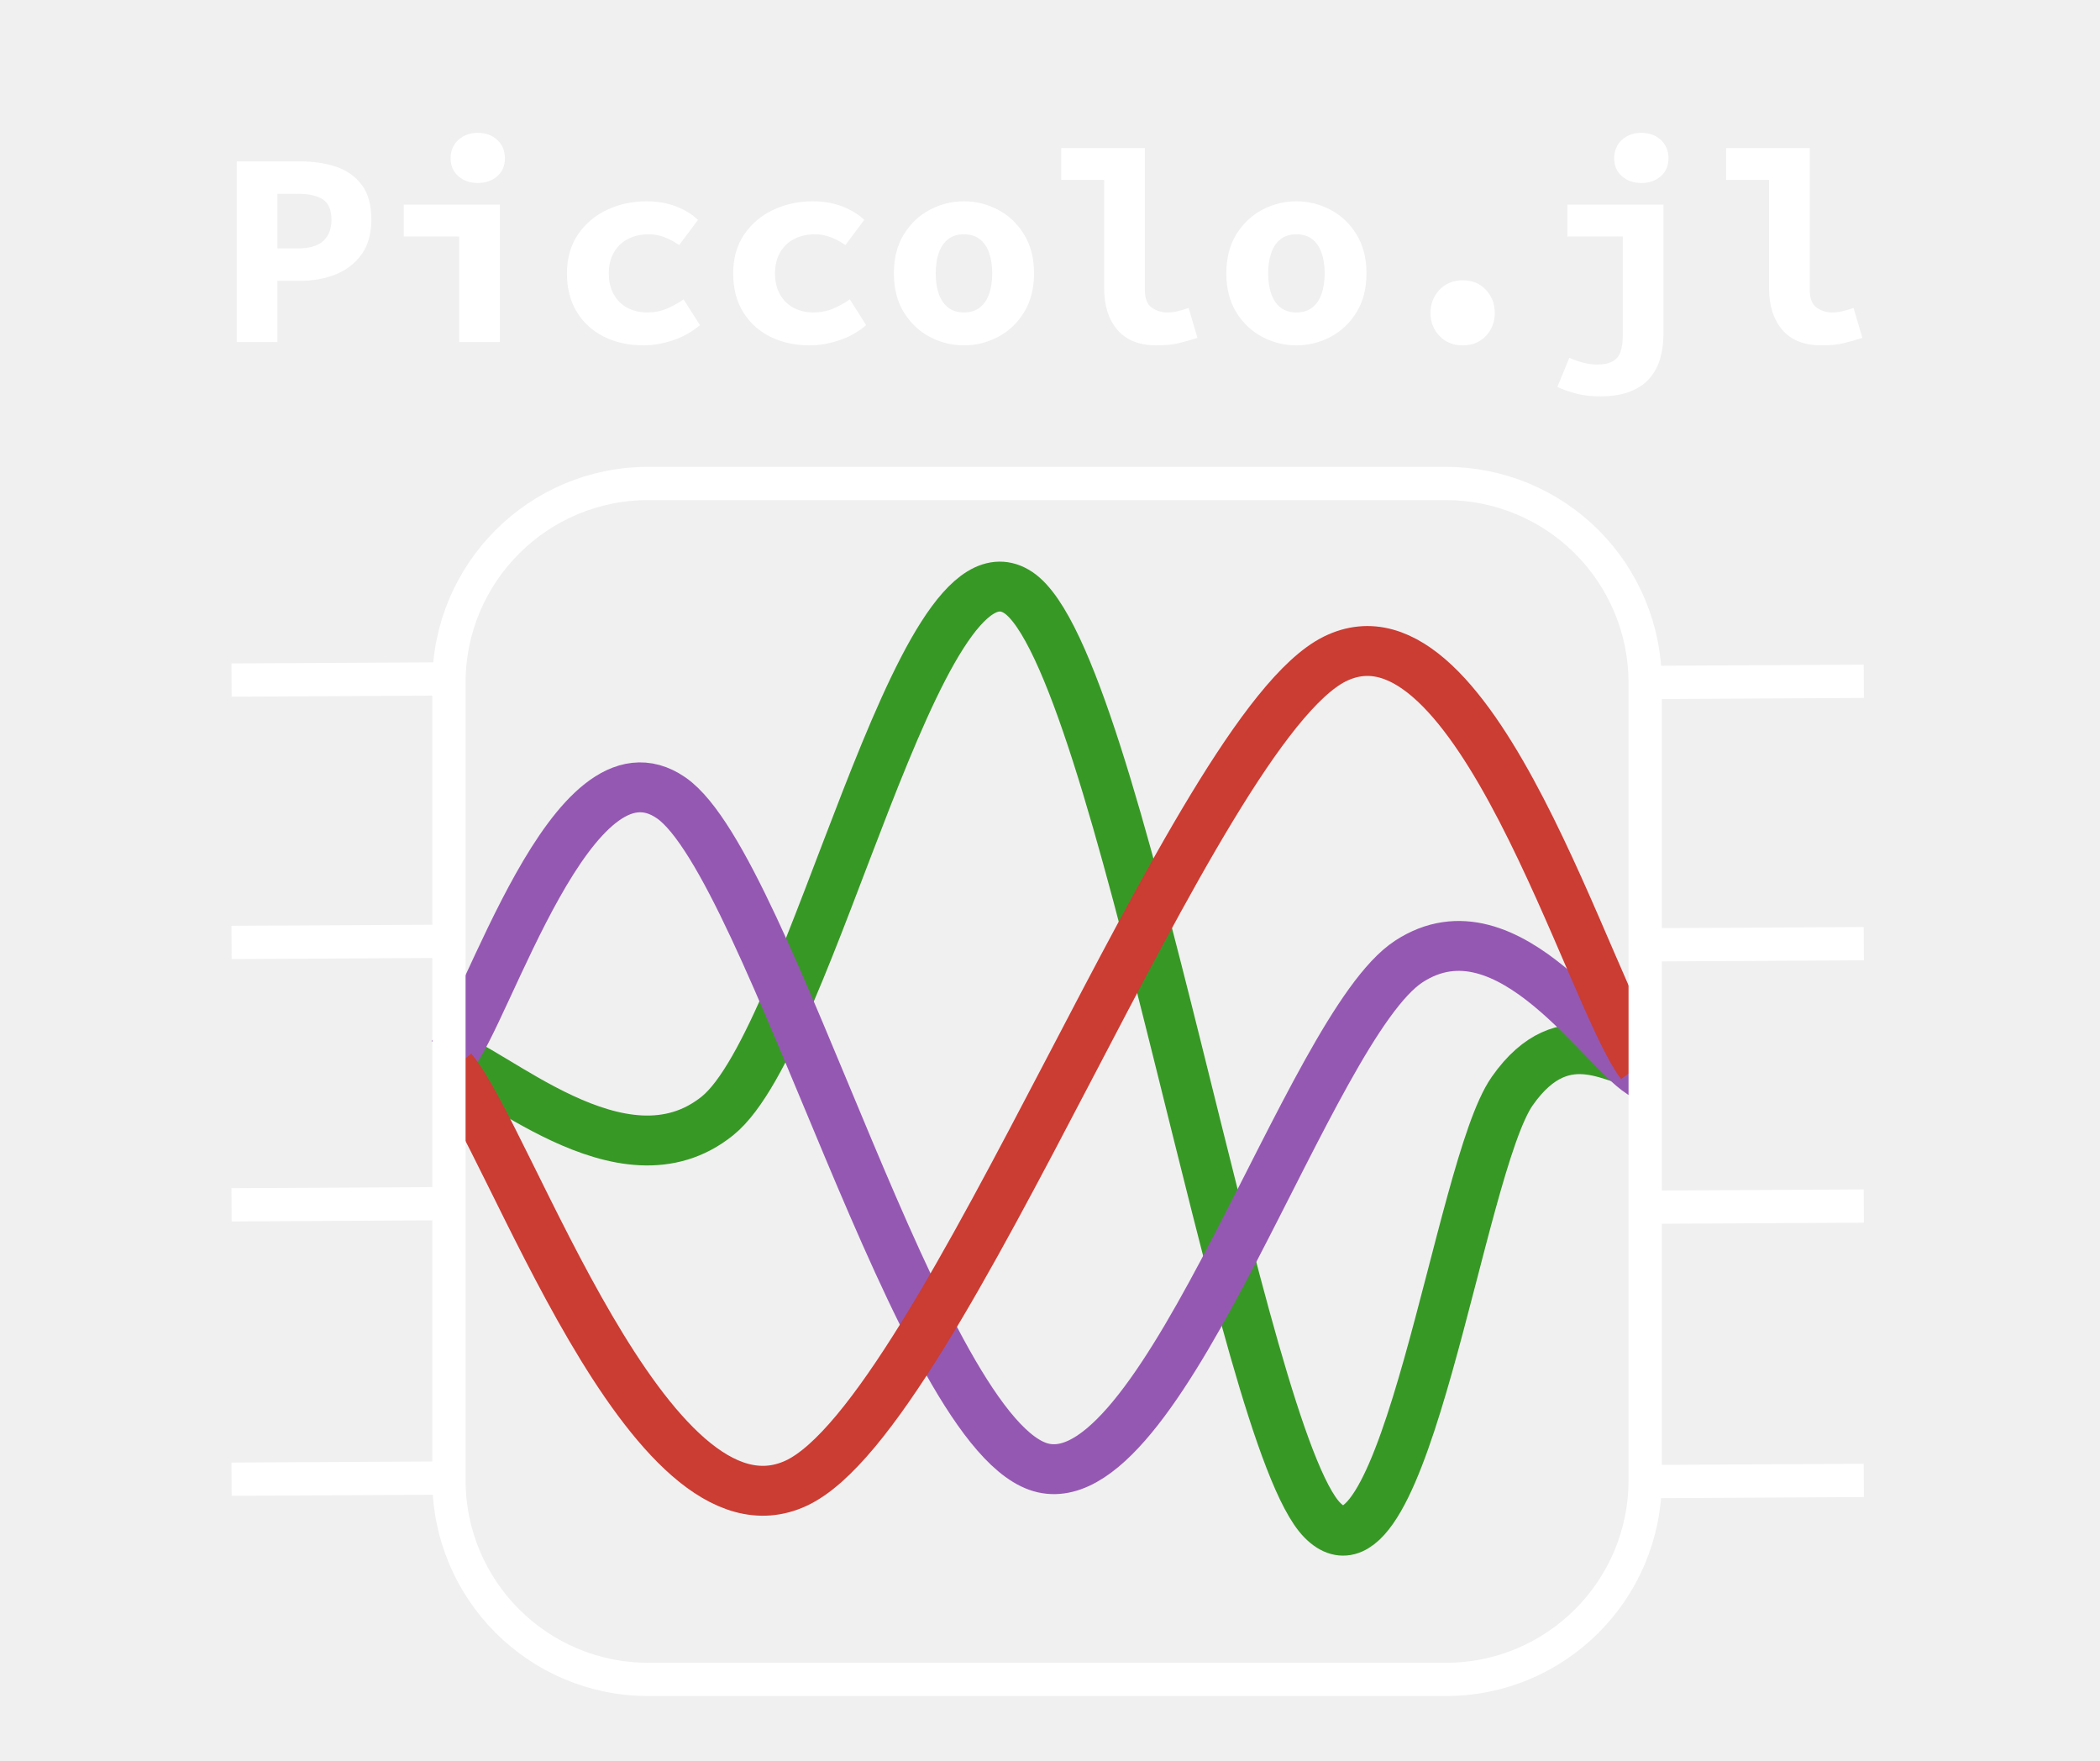
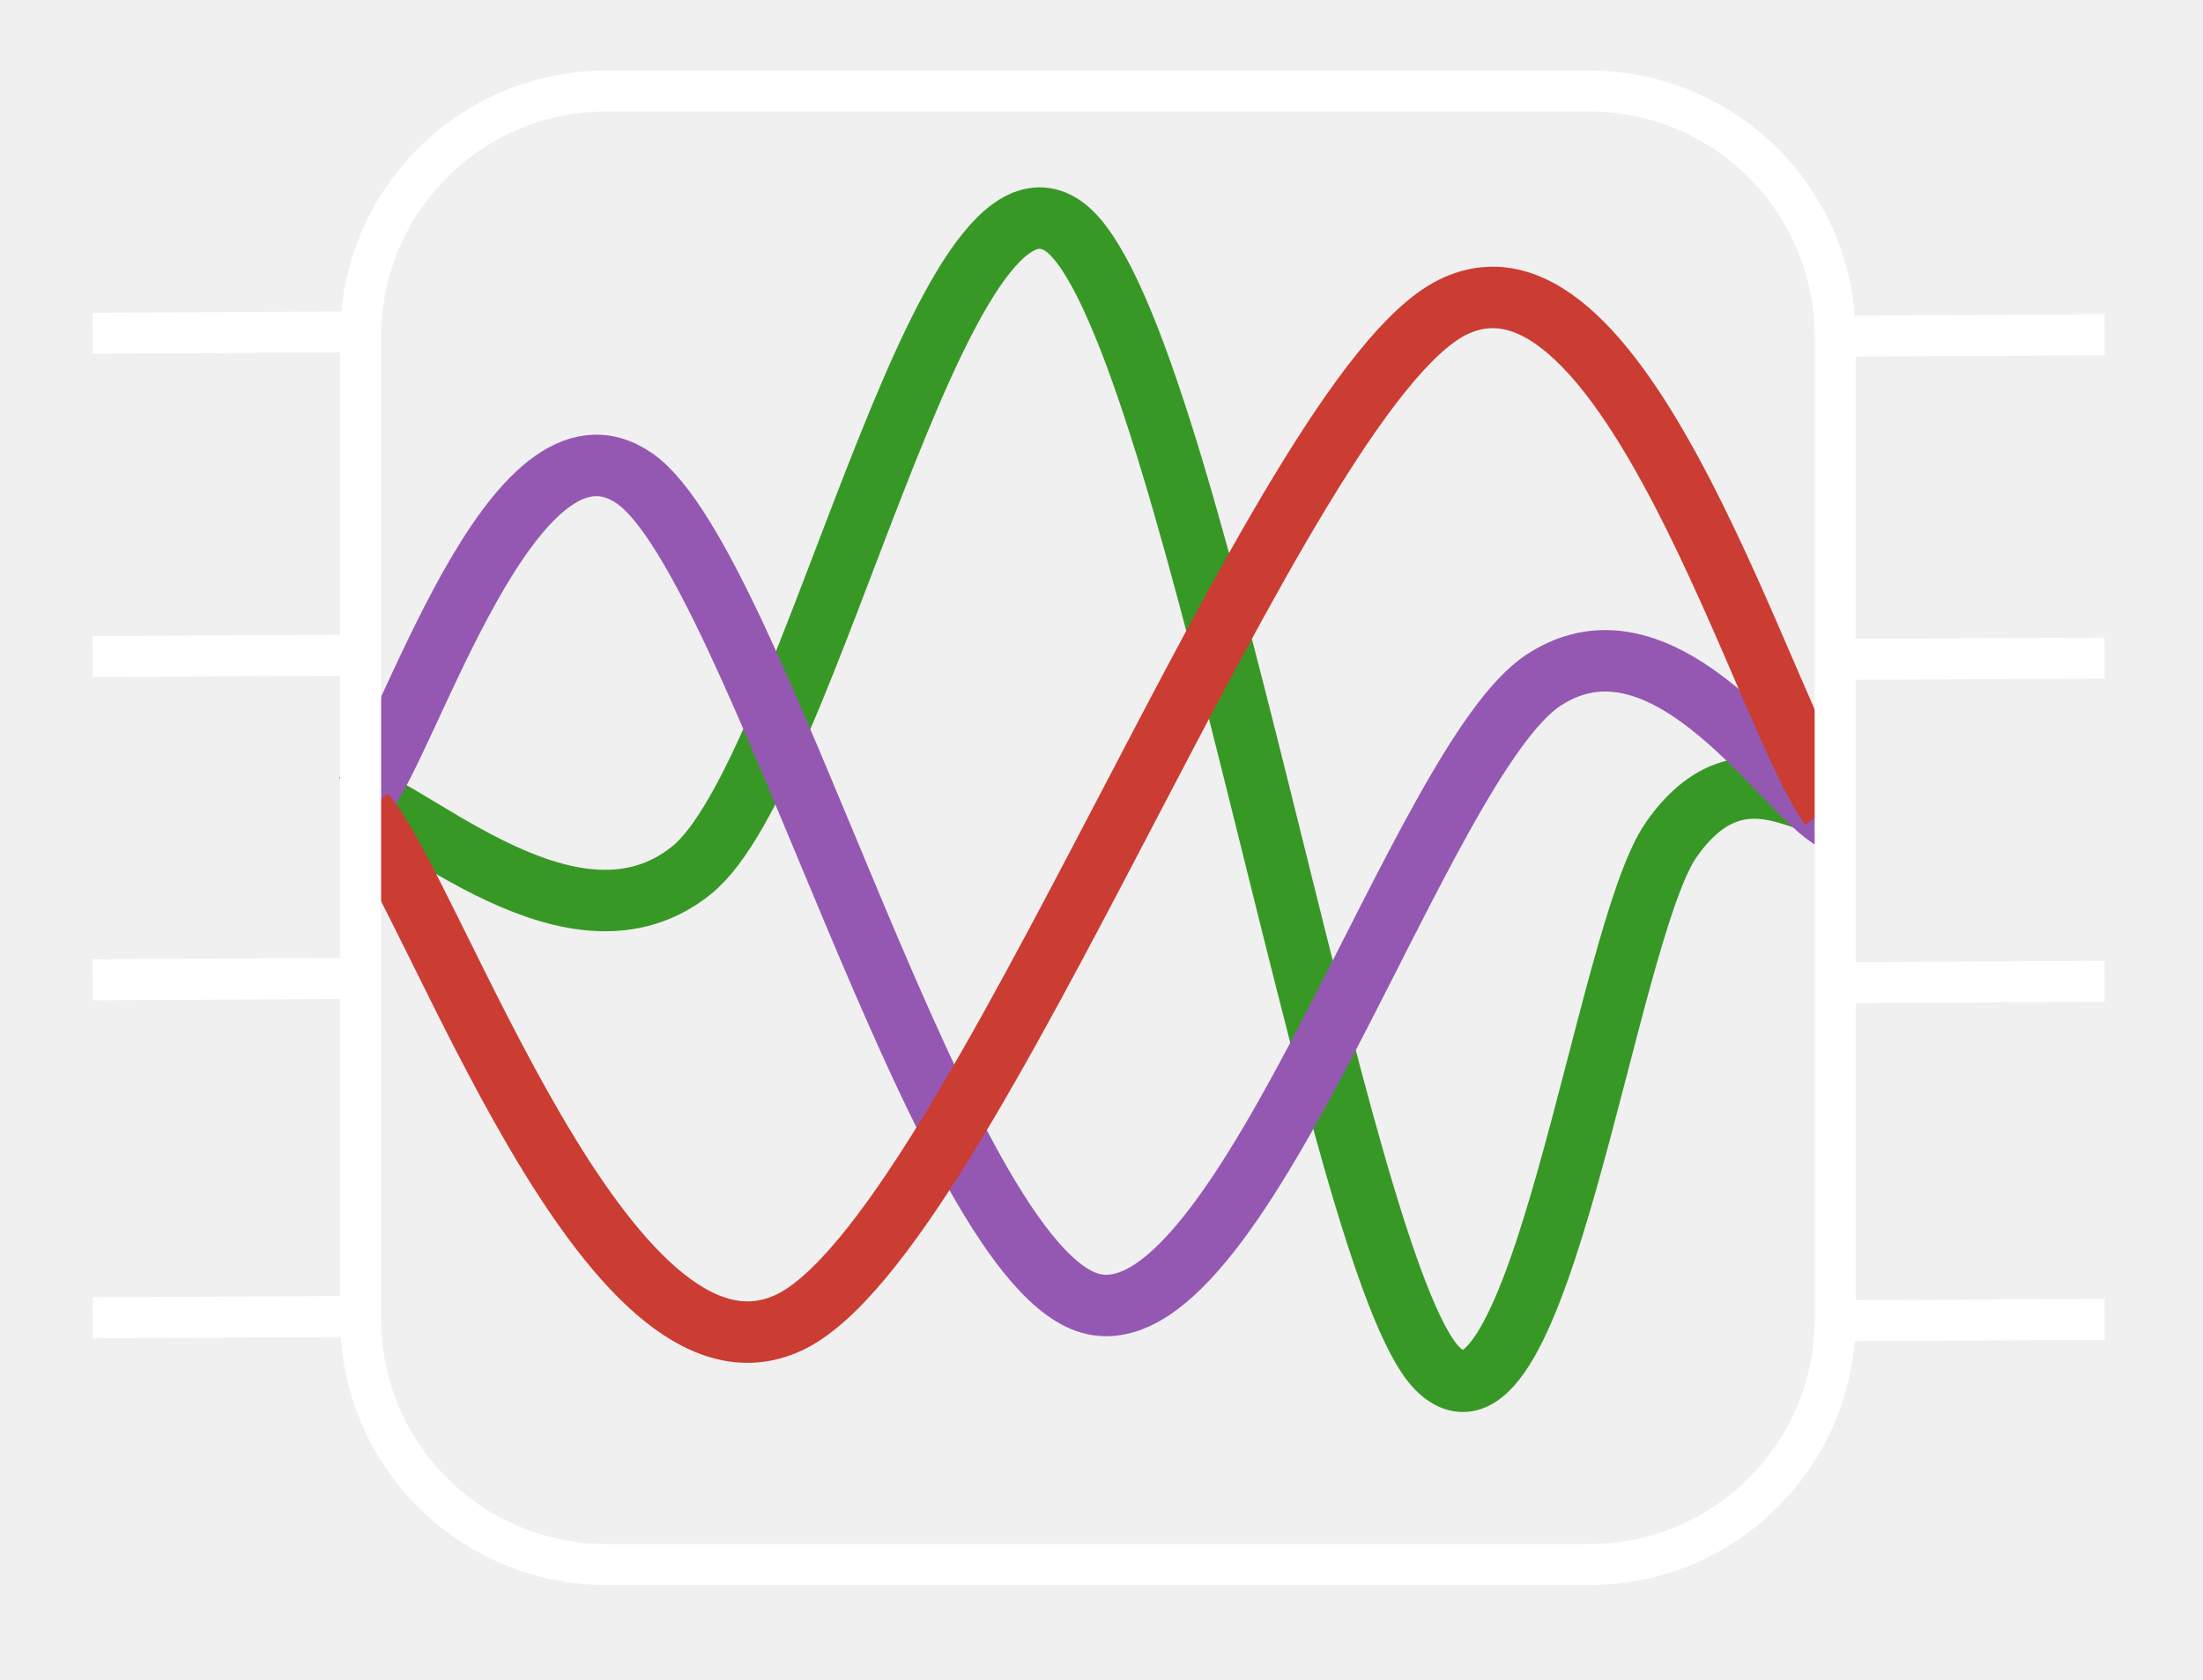
- <svg xmlns="http://www.w3.org/2000/svg" version="1.1" viewBox="0.0 0.0 505.262 423.606" fill="none" stroke="none" stroke-linecap="square" stroke-miterlimit="10">
+ <svg xmlns="http://www.w3.org/2000/svg" version="1.1" viewBox="0.0 0.0 430.01 328.005" fill="none" stroke="none" stroke-linecap="square" stroke-miterlimit="10">
  <clipPath id="p.0">
-     <path d="m0 0l505.262 0l0 423.606l-505.262 0l0 -423.606z" clip-rule="nonzero" />
+     <path d="m0 0l430.01 0l0 328.005l-430.01 0l0 -328.005z" clip-rule="nonzero" />
  </clipPath>
  <g clip-path="url(#p.0)">
-     <path fill="#ffffff" fill-opacity="0.0" d="m0 0l505.262 0l0 423.606l-505.262 0z" fill-rule="evenodd" />
-     <path fill="#ffffff" fill-opacity="0.0" d="m55.717 163.591l52.315 -0.283" fill-rule="evenodd" />
-     <path stroke="#ffffff" stroke-width="8.0" stroke-linejoin="round" stroke-linecap="butt" d="m55.717 163.591l52.315 -0.283" fill-rule="evenodd" />
-     <path fill="#ffffff" fill-opacity="0.0" d="m55.717 289.822l52.315 -0.283" fill-rule="evenodd" />
-     <path stroke="#ffffff" stroke-width="8.0" stroke-linejoin="round" stroke-linecap="butt" d="m55.717 289.822l52.315 -0.283" fill-rule="evenodd" />
-     <path fill="#ffffff" fill-opacity="0.0" d="m55.717 355.822l52.315 -0.283" fill-rule="evenodd" />
-     <path stroke="#ffffff" stroke-width="8.0" stroke-linejoin="round" stroke-linecap="butt" d="m55.717 355.822l52.315 -0.283" fill-rule="evenodd" />
-     <path fill="#ffffff" fill-opacity="0.0" d="m28.979 9.283l445.89 0l0 100.189l-445.89 0z" fill-rule="evenodd" />
-     <path fill="#ffffff" d="m56.955 82.283l0 -43.453l15.391 0q4.734 0 8.562 1.297q3.844 1.297 6.141 4.359q2.297 3.062 2.297 8.328q0 5.078 -2.328 8.344q-2.328 3.266 -6.203 4.828q-3.859 1.562 -8.469 1.562l-5.594 0l0 14.734l-9.797 0zm9.797 -22.531l5.0 0q4.062 0 6.031 -1.797q1.969 -1.797 1.969 -5.141q0 -3.453 -2.031 -4.812q-2.031 -1.375 -5.969 -1.375l-5.0 0l0 13.125zm43.728 22.531l0 -25.391l-13.328 0l0 -7.672l23.125 0l0 33.062l-9.797 0zm4.469 -38.266q-2.797 0 -4.672 -1.625q-1.859 -1.641 -1.859 -4.297q0 -2.734 1.859 -4.438q1.875 -1.703 4.672 -1.703q2.859 0 4.688 1.703q1.844 1.703 1.844 4.438q0 2.656 -1.844 4.297q-1.828 1.625 -4.688 1.625zm39.853 39.062q-5.203 0 -9.375 -2.031q-4.156 -2.031 -6.594 -5.922q-2.422 -3.906 -2.422 -9.375q0 -5.469 2.656 -9.359q2.672 -3.906 7.031 -5.938q4.375 -2.031 9.438 -2.031q3.938 0 7.125 1.234q3.203 1.234 5.281 3.234l-4.531 6.062q-1.938 -1.328 -3.703 -1.953q-1.766 -0.641 -3.641 -0.641q-2.797 0 -5.0 1.141q-2.188 1.125 -3.391 3.266q-1.203 2.125 -1.203 4.984q0 2.859 1.156 5.0q1.172 2.125 3.266 3.266q2.109 1.141 4.844 1.141q2.594 0 4.766 -0.938q2.172 -0.938 3.969 -2.203l3.938 6.203q-2.938 2.469 -6.578 3.672q-3.625 1.188 -7.031 1.188zm39.994 0q-5.203 0 -9.375 -2.031q-4.156 -2.031 -6.594 -5.922q-2.422 -3.906 -2.422 -9.375q0 -5.469 2.656 -9.359q2.672 -3.906 7.031 -5.938q4.375 -2.031 9.438 -2.031q3.938 0 7.125 1.234q3.203 1.234 5.281 3.234l-4.531 6.062q-1.938 -1.328 -3.703 -1.953q-1.766 -0.641 -3.641 -0.641q-2.797 0 -5.0 1.141q-2.188 1.125 -3.391 3.266q-1.203 2.125 -1.203 4.984q0 2.859 1.156 5.0q1.172 2.125 3.266 3.266q2.109 1.141 4.844 1.141q2.594 0 4.766 -0.938q2.172 -0.938 3.969 -2.203l3.938 6.203q-2.938 2.469 -6.578 3.672q-3.625 1.188 -7.031 1.188zm37.134 0q-4.328 0 -8.203 -2.031q-3.859 -2.031 -6.266 -5.922q-2.391 -3.906 -2.391 -9.375q0 -5.469 2.391 -9.359q2.406 -3.906 6.266 -5.938q3.875 -2.031 8.203 -2.031q4.328 0 8.188 2.031q3.875 2.031 6.266 5.938q2.406 3.891 2.406 9.359q0 5.469 -2.406 9.375q-2.391 3.891 -6.266 5.922q-3.859 2.031 -8.188 2.031zm0 -7.922q2.266 0 3.766 -1.141q1.5 -1.141 2.266 -3.266q0.766 -2.141 0.766 -5.0q0 -2.859 -0.766 -4.984q-0.766 -2.141 -2.266 -3.266q-1.5 -1.141 -3.766 -1.141q-2.266 0 -3.766 1.141q-1.5 1.125 -2.266 3.266q-0.766 2.125 -0.766 4.984q0 2.859 0.766 5.0q0.766 2.125 2.266 3.266q1.5 1.141 3.766 1.141zm46.322 7.922q-6.203 0 -9.406 -3.734q-3.188 -3.734 -3.188 -10.0l0 -26.062l-10.328 0l0 -7.656l20.125 0l0 34.125q0 3.062 1.656 4.234q1.672 1.172 3.672 1.172q1.203 0 2.438 -0.266q1.234 -0.281 2.766 -0.812l2.125 7.203q-2.531 0.797 -4.625 1.297q-2.094 0.5 -5.234 0.5zm33.666 0q-4.328 0 -8.203 -2.031q-3.859 -2.031 -6.266 -5.922q-2.391 -3.906 -2.391 -9.375q0 -5.469 2.391 -9.359q2.406 -3.906 6.266 -5.938q3.875 -2.031 8.203 -2.031q4.328 0 8.188 2.031q3.875 2.031 6.266 5.938q2.406 3.891 2.406 9.359q0 5.469 -2.406 9.375q-2.391 3.891 -6.266 5.922q-3.859 2.031 -8.188 2.031zm0 -7.922q2.266 0 3.766 -1.141q1.5 -1.141 2.266 -3.266q0.766 -2.141 0.766 -5.0q0 -2.859 -0.766 -4.984q-0.766 -2.141 -2.266 -3.266q-1.5 -1.141 -3.766 -1.141q-2.266 0 -3.766 1.141q-1.5 1.125 -2.266 3.266q-0.766 2.125 -0.766 4.984q0 2.859 0.766 5.0q0.766 2.125 2.266 3.266q1.5 1.141 3.766 1.141zm39.994 7.922q-3.406 0 -5.578 -2.266q-2.156 -2.266 -2.156 -5.531q0 -3.266 2.156 -5.562q2.172 -2.297 5.578 -2.297q3.469 0 5.594 2.297q2.141 2.297 2.141 5.562q0 3.266 -2.141 5.531q-2.125 2.266 -5.594 2.266zm32.994 12.266q-3.062 0 -5.562 -0.641q-2.5 -0.625 -4.641 -1.625l2.875 -7.0q2.0 0.875 3.625 1.234q1.641 0.375 3.094 0.375q2.406 0 3.734 -0.781q1.344 -0.766 1.875 -2.297q0.531 -1.531 0.531 -3.922l0 -23.797l-13.328 0l0 -7.672l23.125 0l0 31.062q0 3.062 -0.734 5.766q-0.734 2.703 -2.469 4.797q-1.734 2.109 -4.703 3.297q-2.953 1.203 -7.422 1.203zm10.0 -51.328q-2.797 0 -4.672 -1.625q-1.859 -1.641 -1.859 -4.297q0 -2.734 1.859 -4.438q1.875 -1.703 4.672 -1.703q2.859 0 4.688 1.703q1.844 1.703 1.844 4.438q0 2.656 -1.844 4.297q-1.828 1.625 -4.688 1.625zm43.322 39.062q-6.203 0 -9.406 -3.734q-3.188 -3.734 -3.188 -10.0l0 -26.062l-10.328 0l0 -7.656l20.125 0l0 34.125q0 3.062 1.656 4.234q1.672 1.172 3.672 1.172q1.203 0 2.438 -0.266q1.234 -0.281 2.766 -0.812l2.125 7.203q-2.531 0.797 -4.625 1.297q-2.094 0.5 -5.234 0.5z" fill-rule="nonzero" />
-     <path fill="#ffffff" fill-opacity="0.0" d="m55.717 226.706l52.315 -0.283" fill-rule="evenodd" />
-     <path stroke="#ffffff" stroke-width="8.0" stroke-linejoin="round" stroke-linecap="butt" d="m55.717 226.706l52.315 -0.283" fill-rule="evenodd" />
-     <path fill="#ffffff" fill-opacity="0.0" d="m107.039 253.871c10.933 2.425 42.597 33.1 65.596 14.549c22.999 -18.551 48.141 -142.067 72.396 -125.856c24.255 16.212 53.336 203.14 73.136 223.126c19.801 19.986 32.826 -84.843 45.667 -103.21c12.84 -18.367 26.146 -5.829 31.375 -6.995" fill-rule="evenodd" />
-     <path stroke="#389826" stroke-width="12.0" stroke-linejoin="round" stroke-linecap="butt" d="m107.039 253.871c10.933 2.425 42.597 33.1 65.596 14.549c22.999 -18.551 48.141 -142.067 72.396 -125.856c24.255 16.212 53.336 203.14 73.136 223.126c19.801 19.986 32.826 -84.843 45.667 -103.21c12.84 -18.367 26.146 -5.829 31.375 -6.995" fill-rule="evenodd" />
-     <path fill="#ffffff" fill-opacity="0.0" d="m108.407 254.313c8.849 -10.395 29.317 -78.844 53.092 -62.373c23.775 16.471 59.983 154.64 89.559 161.199c29.577 6.559 63.785 -106.107 87.9 -121.845c24.115 -15.738 47.325 22.848 56.79 27.417" fill-rule="evenodd" />
-     <path stroke="#9558b2" stroke-width="12.0" stroke-linejoin="round" stroke-linecap="butt" d="m108.407 254.313c8.849 -10.395 29.317 -78.844 53.092 -62.373c23.775 16.471 59.983 154.64 89.559 161.199c29.577 6.559 63.785 -106.107 87.9 -121.845c24.115 -15.738 47.325 22.848 56.79 27.417" fill-rule="evenodd" />
-     <path fill="#ffffff" fill-opacity="0.0" d="m396.123 164.167l52.315 -0.283" fill-rule="evenodd" />
-     <path stroke="#ffffff" stroke-width="8.0" stroke-linejoin="round" stroke-linecap="butt" d="m396.123 164.167l52.315 -0.283" fill-rule="evenodd" />
-     <path fill="#ffffff" fill-opacity="0.0" d="m108.78 257.283c13.798 16.583 47.397 115.955 82.79 99.496c35.393 -16.459 95.694 -181.45 129.57 -198.252c33.876 -16.802 61.404 81.201 73.685 97.441" fill-rule="evenodd" />
-     <path stroke="#cb3c33" stroke-width="12.0" stroke-linejoin="round" stroke-linecap="butt" d="m108.78 257.283c13.798 16.583 47.397 115.955 82.79 99.496c35.393 -16.459 95.694 -181.45 129.57 -198.252c33.876 -16.802 61.404 81.201 73.685 97.441" fill-rule="evenodd" />
-     <path fill="#ffffff" fill-opacity="0.0" d="m396.123 290.398l52.315 -0.283" fill-rule="evenodd" />
-     <path stroke="#ffffff" stroke-width="8.0" stroke-linejoin="round" stroke-linecap="butt" d="m396.123 290.398l52.315 -0.283" fill-rule="evenodd" />
-     <path fill="#ffffff" fill-opacity="0.0" d="m396.123 356.398l52.315 -0.283" fill-rule="evenodd" />
-     <path stroke="#ffffff" stroke-width="8.0" stroke-linejoin="round" stroke-linecap="butt" d="m396.123 356.398l52.315 -0.283" fill-rule="evenodd" />
-     <path fill="#ffffff" fill-opacity="0.0" d="m396.123 227.282l52.315 -0.283" fill-rule="evenodd" />
-     <path stroke="#ffffff" stroke-width="8.0" stroke-linejoin="round" stroke-linecap="butt" d="m396.123 227.282l52.315 -0.283" fill-rule="evenodd" />
-     <path fill="#ffffff" fill-opacity="0.0" d="m108.018 164.248l0 0c0 -26.481 21.467 -47.948 47.948 -47.948l191.914 0l0 0c12.717 0 24.913 5.052 33.905 14.044c8.992 8.992 14.044 21.188 14.044 33.905l0 191.788c0 26.481 -21.467 47.948 -47.948 47.948l-191.914 0c-26.481 0 -47.948 -21.467 -47.948 -47.948z" fill-rule="evenodd" />
-     <path stroke="#ffffff" stroke-width="8.0" stroke-linejoin="round" stroke-linecap="butt" d="m108.018 164.248l0 0c0 -26.481 21.467 -47.948 47.948 -47.948l191.914 0l0 0c12.717 0 24.913 5.052 33.905 14.044c8.992 8.992 14.044 21.188 14.044 33.905l0 191.788c0 26.481 -21.467 47.948 -47.948 47.948l-191.914 0c-26.481 0 -47.948 -21.467 -47.948 -47.948z" fill-rule="evenodd" />
+     <path fill="#ffffff" fill-opacity="0.0" d="m0 0l430.01 0l0 328.005l-430.01 0z" fill-rule="evenodd" />
+     <path fill="#ffffff" fill-opacity="0.0" d="m18.092 65.066l52.315 -0.283" fill-rule="evenodd" />
+     <path stroke="#ffffff" stroke-width="8.0" stroke-linejoin="round" stroke-linecap="butt" d="m18.092 65.066l52.315 -0.283" fill-rule="evenodd" />
+     <path fill="#ffffff" fill-opacity="0.0" d="m18.092 191.297l52.315 -0.283" fill-rule="evenodd" />
+     <path stroke="#ffffff" stroke-width="8.0" stroke-linejoin="round" stroke-linecap="butt" d="m18.092 191.297l52.315 -0.283" fill-rule="evenodd" />
+     <path fill="#ffffff" fill-opacity="0.0" d="m18.092 257.297l52.315 -0.283" fill-rule="evenodd" />
+     <path stroke="#ffffff" stroke-width="8.0" stroke-linejoin="round" stroke-linecap="butt" d="m18.092 257.297l52.315 -0.283" fill-rule="evenodd" />
+     <path fill="#ffffff" fill-opacity="0.0" d="m18.092 128.181l52.315 -0.283" fill-rule="evenodd" />
+     <path stroke="#ffffff" stroke-width="8.0" stroke-linejoin="round" stroke-linecap="butt" d="m18.092 128.181l52.315 -0.283" fill-rule="evenodd" />
+     <path fill="#ffffff" fill-opacity="0.0" d="m69.415 155.346c10.933 2.425 42.597 33.1 65.596 14.549c22.999 -18.551 48.141 -142.067 72.396 -125.856c24.255 16.212 53.336 203.14 73.136 223.126c19.801 19.986 32.826 -84.843 45.667 -103.21c12.84 -18.367 26.146 -5.829 31.375 -6.995" fill-rule="evenodd" />
+     <path stroke="#389826" stroke-width="12.0" stroke-linejoin="round" stroke-linecap="butt" d="m69.415 155.346c10.933 2.425 42.597 33.1 65.596 14.549c22.999 -18.551 48.141 -142.067 72.396 -125.856c24.255 16.212 53.336 203.14 73.136 223.126c19.801 19.986 32.826 -84.843 45.667 -103.21c12.84 -18.367 26.146 -5.829 31.375 -6.995" fill-rule="evenodd" />
+     <path fill="#ffffff" fill-opacity="0.0" d="m70.782 155.788c8.849 -10.395 29.317 -78.844 53.092 -62.373c23.775 16.471 59.983 154.64 89.559 161.199c29.577 6.559 63.785 -106.107 87.9 -121.845c24.115 -15.738 47.325 22.848 56.79 27.417" fill-rule="evenodd" />
+     <path stroke="#9558b2" stroke-width="12.0" stroke-linejoin="round" stroke-linecap="butt" d="m70.782 155.788c8.849 -10.395 29.317 -78.844 53.092 -62.373c23.775 16.471 59.983 154.64 89.559 161.199c29.577 6.559 63.785 -106.107 87.9 -121.845c24.115 -15.738 47.325 22.848 56.79 27.417" fill-rule="evenodd" />
+     <path fill="#ffffff" fill-opacity="0.0" d="m358.499 65.642l52.315 -0.283" fill-rule="evenodd" />
+     <path stroke="#ffffff" stroke-width="8.0" stroke-linejoin="round" stroke-linecap="butt" d="m358.499 65.642l52.315 -0.283" fill-rule="evenodd" />
+     <path fill="#ffffff" fill-opacity="0.0" d="m71.155 158.758c13.798 16.583 47.397 115.955 82.79 99.496c35.393 -16.459 95.694 -181.45 129.57 -198.252c33.876 -16.802 61.404 81.201 73.685 97.441" fill-rule="evenodd" />
+     <path stroke="#cb3c33" stroke-width="12.0" stroke-linejoin="round" stroke-linecap="butt" d="m71.155 158.758c13.798 16.583 47.397 115.955 82.79 99.496c35.393 -16.459 95.694 -181.45 129.57 -198.252c33.876 -16.802 61.404 81.201 73.685 97.441" fill-rule="evenodd" />
+     <path fill="#ffffff" fill-opacity="0.0" d="m358.499 191.873l52.315 -0.283" fill-rule="evenodd" />
+     <path stroke="#ffffff" stroke-width="8.0" stroke-linejoin="round" stroke-linecap="butt" d="m358.499 191.873l52.315 -0.283" fill-rule="evenodd" />
+     <path fill="#ffffff" fill-opacity="0.0" d="m358.499 257.873l52.315 -0.283" fill-rule="evenodd" />
+     <path stroke="#ffffff" stroke-width="8.0" stroke-linejoin="round" stroke-linecap="butt" d="m358.499 257.873l52.315 -0.283" fill-rule="evenodd" />
+     <path fill="#ffffff" fill-opacity="0.0" d="m358.499 128.757l52.315 -0.283" fill-rule="evenodd" />
+     <path stroke="#ffffff" stroke-width="8.0" stroke-linejoin="round" stroke-linecap="butt" d="m358.499 128.757l52.315 -0.283" fill-rule="evenodd" />
+     <path fill="#ffffff" fill-opacity="0.0" d="m70.394 65.723l0 0c0 -26.481 21.467 -47.948 47.948 -47.948l191.914 0l0 0c12.717 0 24.913 5.052 33.905 14.044c8.992 8.992 14.044 21.188 14.044 33.905l0 191.788c0 26.481 -21.467 47.948 -47.948 47.948l-191.914 0c-26.481 0 -47.948 -21.467 -47.948 -47.948z" fill-rule="evenodd" />
+     <path stroke="#ffffff" stroke-width="8.0" stroke-linejoin="round" stroke-linecap="butt" d="m70.394 65.723l0 0c0 -26.481 21.467 -47.948 47.948 -47.948l191.914 0l0 0c12.717 0 24.913 5.052 33.905 14.044c8.992 8.992 14.044 21.188 14.044 33.905l0 191.788c0 26.481 -21.467 47.948 -47.948 47.948l-191.914 0c-26.481 0 -47.948 -21.467 -47.948 -47.948z" fill-rule="evenodd" />
  </g>
</svg>
